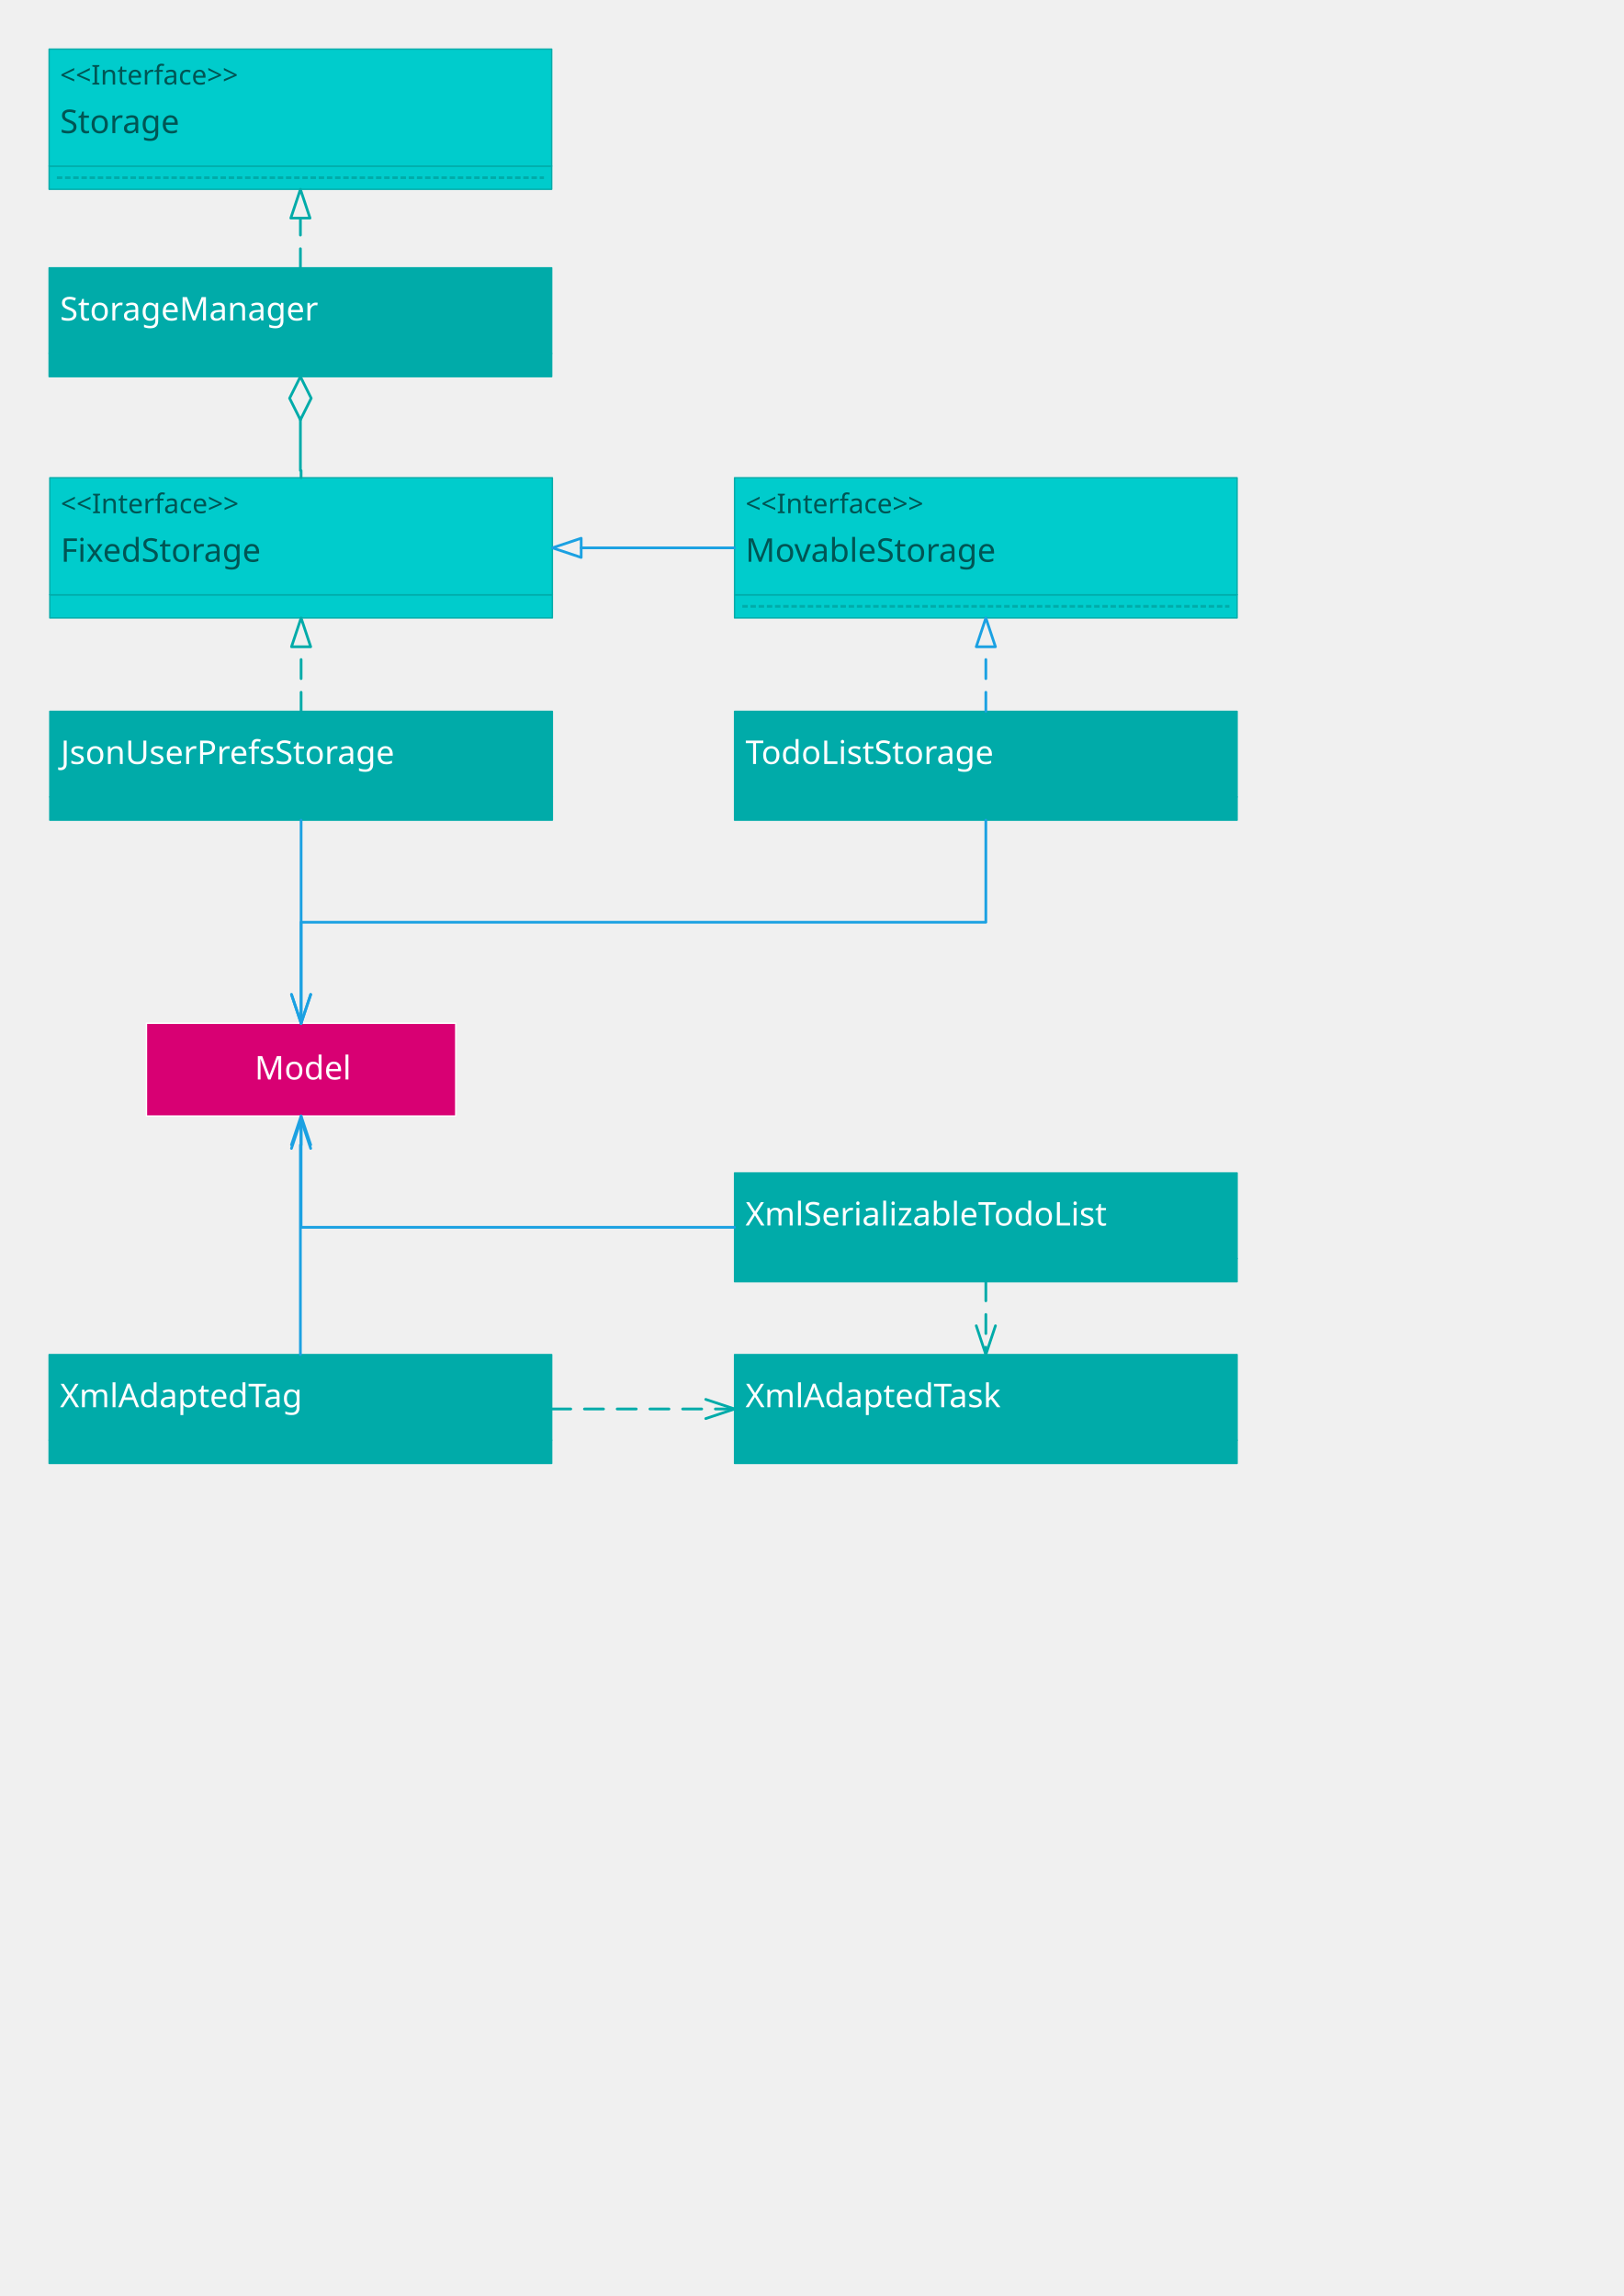
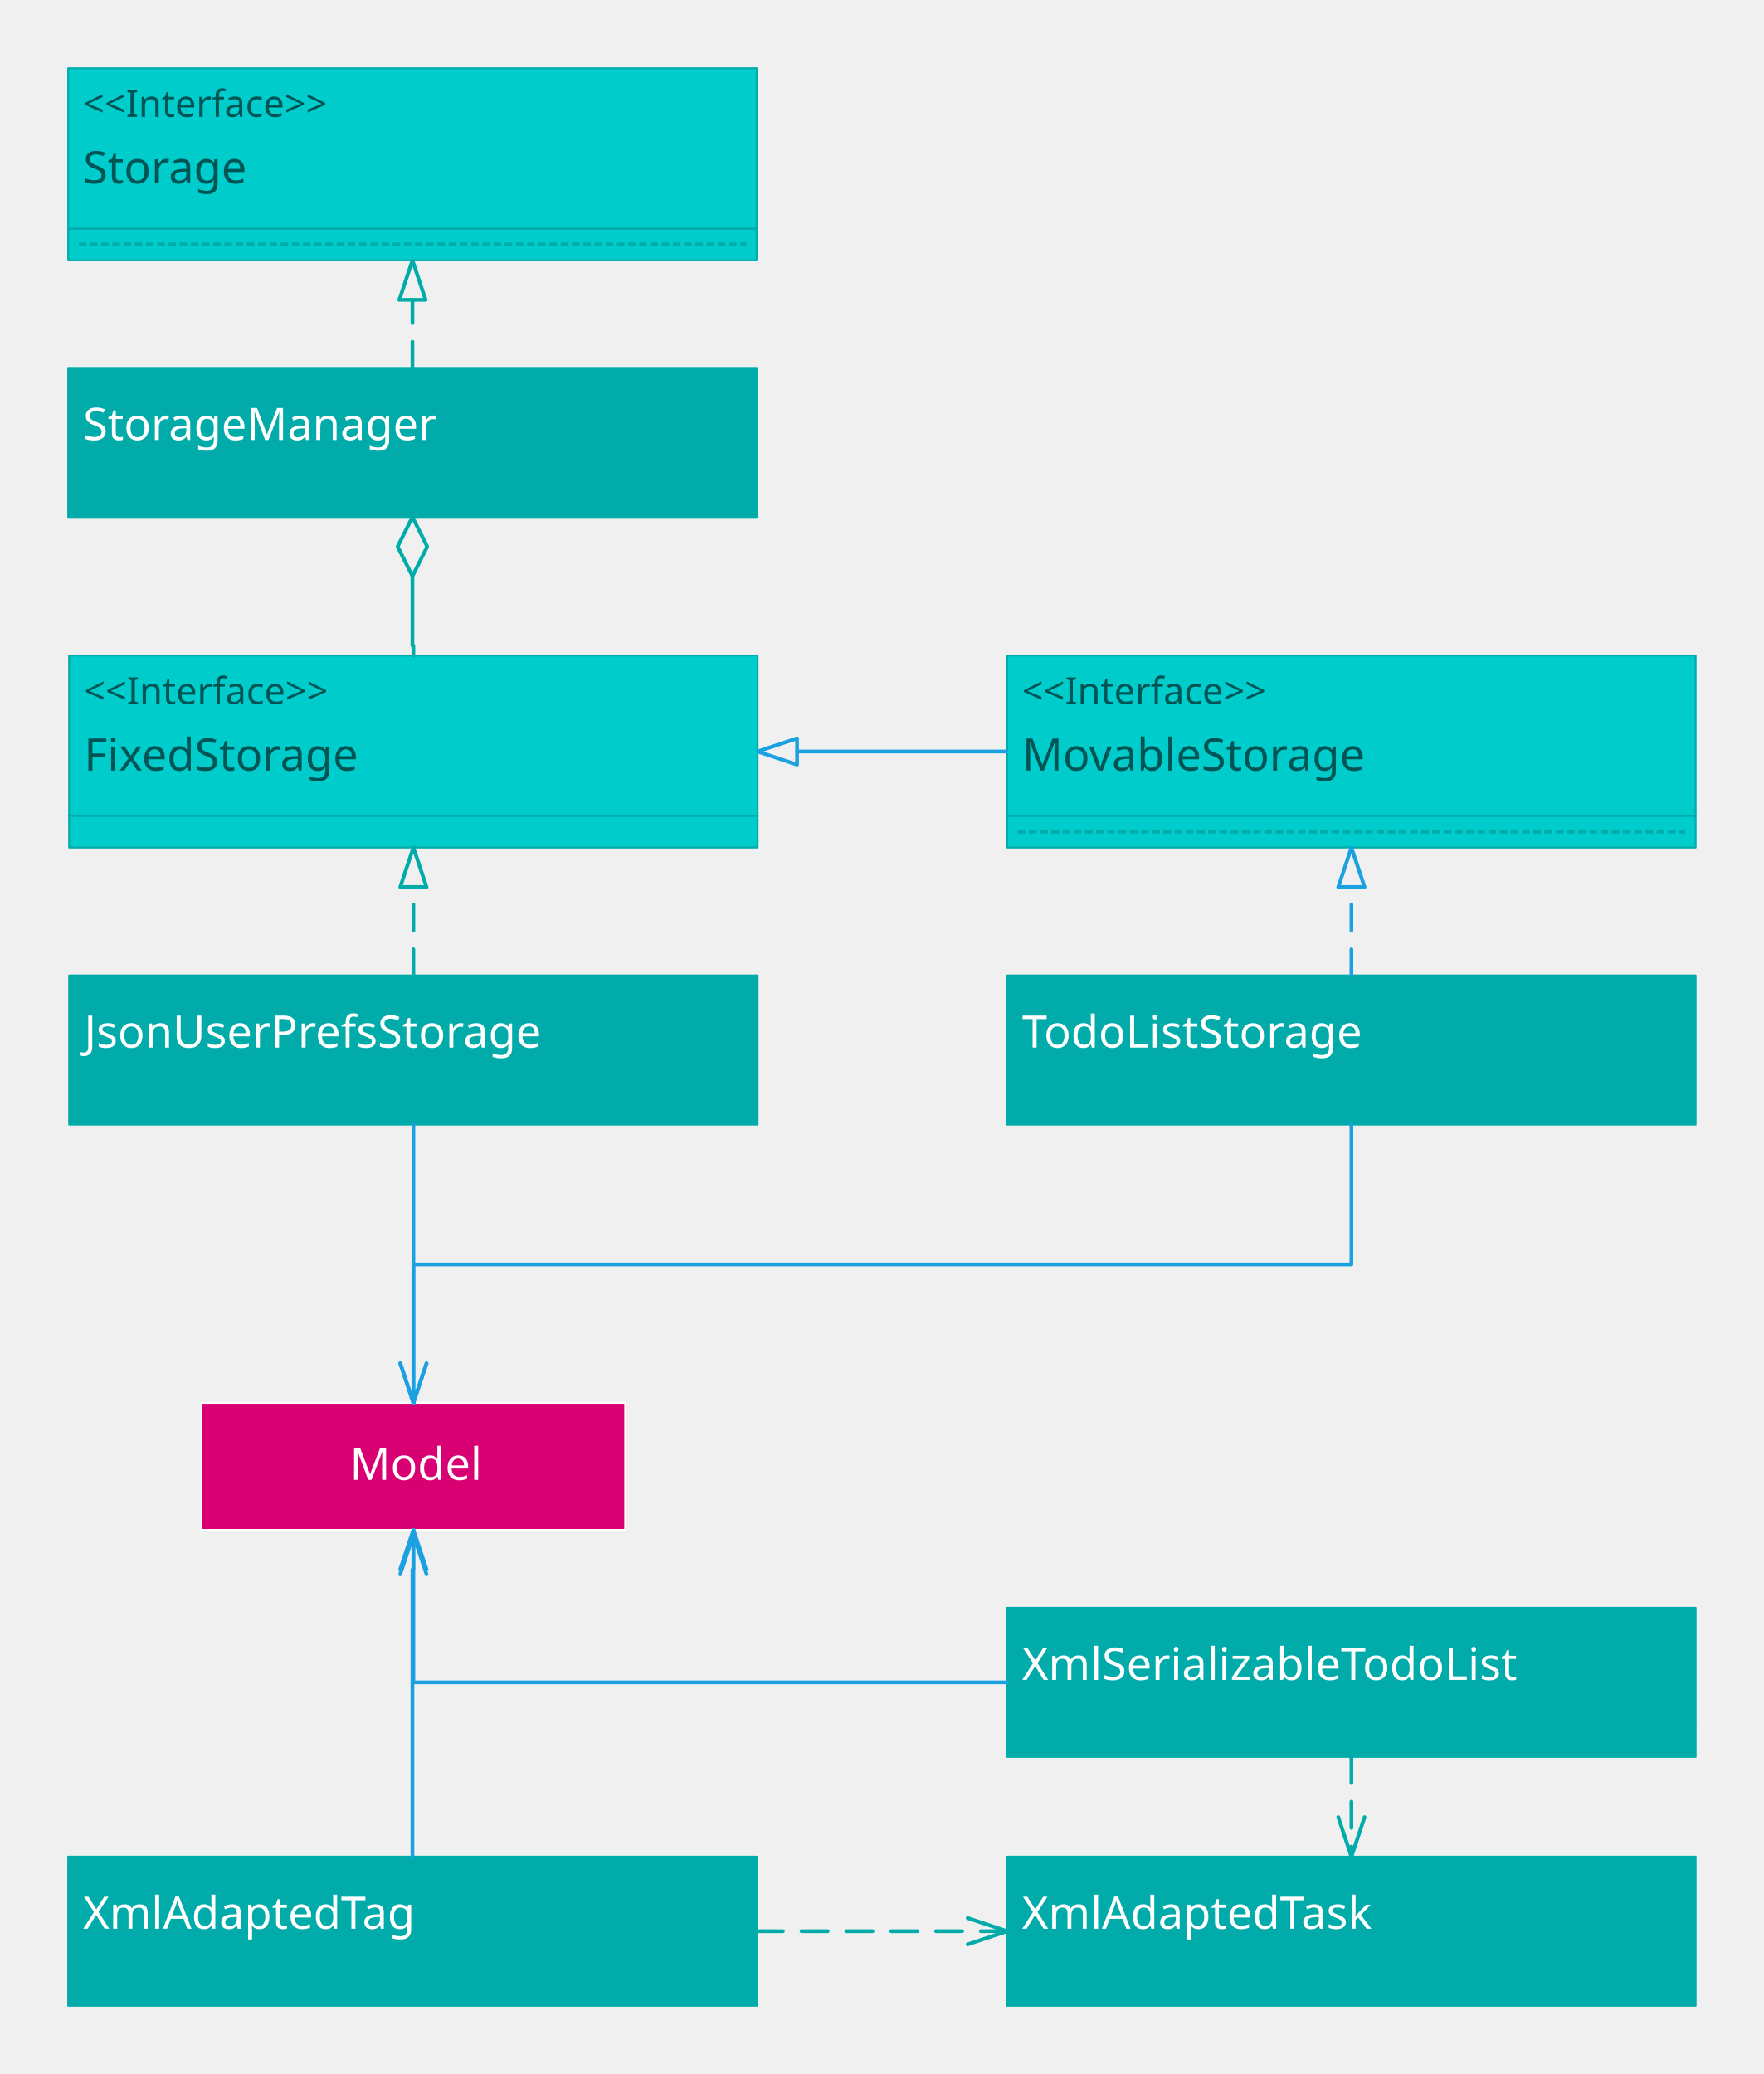
- <svg xmlns="http://www.w3.org/2000/svg" xmlns:xlink="http://www.w3.org/1999/xlink" width="8.268in" height="11.693in" viewBox="0 0 595.276 841.89" xml:space="preserve" color-interpolation-filters="sRGB" class="st17">
+ <svg xmlns="http://www.w3.org/2000/svg" xmlns:xlink="http://www.w3.org/1999/xlink" width="6.556in" height="7.71in" viewBox="0 0 472.043 555.098" xml:space="preserve" color-interpolation-filters="sRGB" class="st17">
  <style type="text/css">
	
		.st1 {fill:#00cccc;stroke:#00aba9;stroke-linecap:round;stroke-linejoin:round;stroke-width:0.5}
		.st2 {fill:#005554;font-family:Segoe UI;font-size:0.833em}
		.st3 {fill:#005554;font-family:Segoe UI;font-size:1em}
		.st4 {fill:#00aba9}
		.st5 {stroke:#00aba9;stroke-dasharray:2,1;stroke-linecap:butt;stroke-width:1}
		.st6 {fill:#00aba9;stroke:#00aba9;stroke-linecap:round;stroke-linejoin:round;stroke-width:0.5}
		.st7 {fill:#ffffff;font-family:Segoe UI;font-size:1em}
		.st8 {marker-end:url(#mrkr14-31);stroke:#00aba9;stroke-dasharray:7,5;stroke-linecap:round;stroke-linejoin:round;stroke-width:1}
		.st9 {fill:#00aba9;fill-opacity:1;stroke:#00aba9;stroke-opacity:1;stroke-width:0.284}
		.st10 {marker-start:url(#mrkr22-65);stroke:#00aba9;stroke-linecap:round;stroke-linejoin:round;stroke-width:1}
		.st11 {marker-end:url(#mrkr12-91);stroke:#00aba9;stroke-dasharray:7,5;stroke-linecap:round;stroke-linejoin:round;stroke-width:1}
		.st12 {marker-end:url(#mrkr14-117);stroke:#1ba1e2;stroke-linecap:round;stroke-linejoin:round;stroke-width:1}
		.st13 {fill:#1ba1e2;fill-opacity:1;stroke:#1ba1e2;stroke-opacity:1;stroke-width:0.284}
		.st14 {marker-end:url(#mrkr14-117);stroke:#1ba1e2;stroke-dasharray:7,5;stroke-linecap:round;stroke-linejoin:round;stroke-width:1}
		.st15 {fill:#d80073;stroke:#ffffff;stroke-linecap:round;stroke-linejoin:round;stroke-width:0.5}
		.st16 {marker-end:url(#mrkr12-152);stroke:#1ba1e2;stroke-linecap:round;stroke-linejoin:round;stroke-width:1}
		.st17 {fill:none;fill-rule:evenodd;font-size:12px;overflow:visible;stroke-linecap:square;stroke-miterlimit:3}
	
	</style>
  <defs id="Markers">
    <g id="lend14">
      <path d="M 3 -1 L 0 0 L 3 1 L 3 -1 " style="stroke-linecap:round;stroke-linejoin:round;fill:none" />
    </g>
    <marker id="mrkr14-31" class="st9" refX="-10.56" orient="auto" markerUnits="strokeWidth" overflow="visible">
      <use xlink:href="#lend14" transform="scale(-3.52,-3.52) " />
    </marker>
    <g id="lend22">
      <path d="M 0 0 L 2.25 -1.125 L 4.5 0 L 2.25 1.125 L 0 0 " style="stroke-linecap:round;stroke-linejoin:round;fill:none" />
    </g>
    <marker id="mrkr22-65" class="st9" refX="15.48" orient="auto" markerUnits="strokeWidth" overflow="visible">
      <use xlink:href="#lend22" transform="scale(3.52) " />
    </marker>
    <g id="lend12">
      <path d="M 3 1 L 0 0 L 3 -1 " style="stroke-linecap:round;stroke-linejoin:round;fill:none" />
    </g>
    <marker id="mrkr12-91" class="st9" orient="auto" markerUnits="strokeWidth" overflow="visible">
      <use xlink:href="#lend12" transform="scale(-3.52,-3.52) " />
    </marker>
    <marker id="mrkr14-117" class="st13" refX="-10.56" orient="auto" markerUnits="strokeWidth" overflow="visible">
      <use xlink:href="#lend14" transform="scale(-3.52,-3.52) " />
    </marker>
    <marker id="mrkr12-152" class="st13" orient="auto" markerUnits="strokeWidth" overflow="visible">
      <use xlink:href="#lend12" transform="scale(-3.52,-3.52) " />
    </marker>
  </defs>
  <g>
-     <g id="group10-1" transform="translate(18,-772.478)">
+     <g id="group10-1" transform="translate(18.25,-485.437)">
      <g id="shape11-2">
-         <path d="M0 841.89 L184.25 841.89 L184.25 833.39 L0 833.39 L0 841.89 Z" class="st1" />
+         <path d="M0 555.1 L184.25 555.1 L184.25 546.59 L0 546.59 L0 555.1 Z" class="st1" />
      </g>
      <g id="shape12-4" transform="translate(0,-8.50394)">
-         <path d="M0 841.89 L184.25 841.89 L184.25 798.98 L0 798.98 L0 841.89 Z" class="st1" />
+         <path d="M0 555.1 L184.25 555.1 L184.25 512.19 L0 512.19 L0 555.1 Z" class="st1" />
      </g>
      <g id="shape13-6" transform="translate(0,-35.4076)">
-         <text x="4" y="838.89" class="st2">&lt;&lt;Interface&gt;&gt;</text>
+         <text x="4" y="552.1" class="st2">&lt;&lt;Interface&gt;&gt;</text>
      </g>
      <g id="shape14-8" transform="translate(175.748,-51.4113)">
				</g>
      <g id="shape10-9">
-         <text x="4" y="821.28" class="st3">Storage</text>
-       </g>
-     </g>
-     <g id="shape16-11" transform="translate(20.8346,-775.313)">
-       <path d="M0 840.47 L178.58 840.47 L0 840.47 Z" class="st4" />
-       <path d="M0 840.47 L178.58 840.47" class="st5" />
-     </g>
-     <g id="group18-14" transform="translate(18,-703.779)">
+         <text x="4" y="534.49" class="st3">Storage</text>
+       </g>
+     </g>
+     <g id="shape16-11" transform="translate(21.0846,-488.272)">
+       <path d="M0 553.68 L178.58 553.68 L0 553.68 Z" class="st4" />
+       <path d="M0 553.68 L178.58 553.68" class="st5" />
+     </g>
+     <g id="group18-14" transform="translate(18.25,-416.738)">
      <g id="shape19-15">
-         <path d="M0 841.89 L184.25 841.89 L184.25 833.39 L0 833.39 L0 841.89 Z" class="st6" />
+         <path d="M0 555.1 L184.25 555.1 L184.25 546.59 L0 546.59 L0 555.1 Z" class="st6" />
      </g>
      <g id="shape20-17" transform="translate(0,-8.50394)">
-         <path d="M0 841.89 L184.25 841.89 L184.25 810.49 L0 810.49 L0 841.89 Z" class="st6" />
+         <path d="M0 555.1 L184.25 555.1 L184.25 523.69 L0 523.69 L0 555.1 Z" class="st6" />
      </g>
      <g id="shape22-19" transform="translate(175.748,-39.9076)">
				</g>
      <g id="shape18-20">
-         <text x="4" y="821.28" class="st7">StorageManager</text>
-       </g>
-     </g>
-     <g id="shape24-22" transform="translate(20.8346,-706.614)">
-       <path d="M0 840.47 L178.58 840.47 L0 840.47 Z" class="st4" />
-       <path d="M0 840.47 L178.58 840.47" class="st5" />
-     </g>
-     <g id="group46-25" transform="translate(103.039,-743.687)">
+         <text x="4" y="534.49" class="st7">StorageManager</text>
+       </g>
+     </g>
+     <g id="shape24-22" transform="translate(21.0846,-419.572)">
+       <path d="M0 553.68 L178.58 553.68 L0 553.68 Z" class="st4" />
+       <path d="M0 553.68 L178.58 553.68" class="st5" />
+     </g>
+     <g id="group46-25" transform="translate(103.289,-456.645)">
      <g id="shape46-26">
-         <path d="M7.09 841.89 L7.09 823.66" class="st8" />
-       </g>
-     </g>
-     <g id="group56-32" transform="translate(18.25,-615.295)">
+         <path d="M7.09 555.1 L7.09 536.87" class="st8" />
+       </g>
+     </g>
+     <g id="group56-32" transform="translate(18.5,-328.254)">
      <g id="shape57-33">
-         <path d="M0 841.89 L184.25 841.89 L184.25 833.39 L0 833.39 L0 841.89 Z" class="st1" />
+         <path d="M0 555.1 L184.25 555.1 L184.25 546.59 L0 546.59 L0 555.1 Z" class="st1" />
      </g>
      <g id="shape58-35" transform="translate(0,-8.50394)">
-         <path d="M0 841.89 L184.25 841.89 L184.25 798.98 L0 798.98 L0 841.89 Z" class="st1" />
+         <path d="M0 555.1 L184.25 555.1 L184.25 512.19 L0 512.19 L0 555.1 Z" class="st1" />
      </g>
      <g id="shape59-37" transform="translate(0,-35.4076)">
-         <text x="4" y="838.89" class="st2">&lt;&lt;Interface&gt;&gt;</text>
+         <text x="4" y="552.1" class="st2">&lt;&lt;Interface&gt;&gt;</text>
      </g>
      <g id="shape60-39" transform="translate(175.748,-51.4113)">
				</g>
      <g id="shape56-40">
-         <text x="4" y="821.28" class="st3">FixedStorage</text>
-       </g>
-     </g>
-     <g id="group73-42" transform="translate(18.25,-541.149)">
+         <text x="4" y="534.49" class="st3">FixedStorage</text>
+       </g>
+     </g>
+     <g id="group73-42" transform="translate(18.5,-254.108)">
      <g id="shape74-43">
-         <path d="M0 841.89 L184.25 841.89 L184.25 833.39 L0 833.39 L0 841.89 Z" class="st6" />
+         <path d="M0 555.1 L184.25 555.1 L184.25 546.59 L0 546.59 L0 555.1 Z" class="st6" />
      </g>
      <g id="shape75-45" transform="translate(0,-8.50394)">
-         <path d="M0 841.89 L184.25 841.89 L184.25 810.49 L0 810.49 L0 841.89 Z" class="st6" />
+         <path d="M0 555.1 L184.25 555.1 L184.25 523.69 L0 523.69 L0 555.1 Z" class="st6" />
      </g>
      <g id="shape77-47" transform="translate(175.748,-39.9076)">
				</g>
      <g id="shape73-48">
-         <text x="4" y="821.28" class="st7">JsonUserPrefsStorage</text>
-       </g>
-     </g>
-     <g id="shape78-50" transform="translate(21.0846,-543.984)">
-       <path d="M0 840.47 L178.58 840.47 L0 840.47 Z" class="st4" />
-       <path d="M0 840.47 L178.58 840.47" class="st5" />
-     </g>
-     <g id="group84-53" transform="translate(103.289,-581.057)">
+         <text x="4" y="534.49" class="st7">JsonUserPrefsStorage</text>
+       </g>
+     </g>
+     <g id="shape78-50" transform="translate(21.3346,-256.942)">
+       <path d="M0 553.68 L178.58 553.68 L0 553.68 Z" class="st4" />
+       <path d="M0 553.68 L178.58 553.68" class="st5" />
+     </g>
+     <g id="group84-53" transform="translate(103.539,-294.015)">
      <g id="shape84-54">
-         <path d="M7.09 841.89 L7.09 818.21" class="st8" />
-       </g>
-     </g>
-     <g id="group89-59" transform="translate(103.164,-703.779)">
+         <path d="M7.09 555.1 L7.09 531.42" class="st8" />
+       </g>
+     </g>
+     <g id="group89-59" transform="translate(103.414,-416.738)">
      <g id="shape89-60">
-         <path d="M6.96 857.37 L6.96 857.73 L6.96 876.31 L7.21 876.31 L7.21 878.96" class="st10" />
-       </g>
-     </g>
-     <g id="group134-66" transform="translate(269.291,-371.906)">
+         <path d="M6.96 570.58 L6.96 570.94 L6.96 589.51 L7.21 589.51 L7.21 592.17" class="st10" />
+       </g>
+     </g>
+     <g id="group134-66" transform="translate(269.541,-84.8642)">
      <g id="shape135-67">
-         <path d="M0 841.89 L184.25 841.89 L184.25 833.39 L0 833.39 L0 841.89 Z" class="st6" />
+         <path d="M0 555.1 L184.25 555.1 L184.25 546.59 L0 546.59 L0 555.1 Z" class="st6" />
      </g>
      <g id="shape136-69" transform="translate(0,-8.50394)">
-         <path d="M0 841.89 L184.25 841.89 L184.25 810.49 L0 810.49 L0 841.89 Z" class="st6" />
+         <path d="M0 555.1 L184.25 555.1 L184.25 523.69 L0 523.69 L0 555.1 Z" class="st6" />
      </g>
      <g id="shape138-71" transform="translate(175.748,-39.9076)">
				</g>
      <g id="shape134-72">
-         <text x="4" y="821.28" class="st7">XmlSerializableTodoList</text>
-       </g>
-     </g>
-     <g id="shape139-74" transform="translate(272.126,-374.74)">
-       <path d="M0 840.47 L178.58 840.47 L0 840.47 Z" class="st4" />
-       <path d="M0 840.47 L178.58 840.47" class="st5" />
-     </g>
-     <g id="group145-77" transform="translate(269.291,-305.291)">
+         <text x="4" y="534.49" class="st7">XmlSerializableTodoList</text>
+       </g>
+     </g>
+     <g id="shape139-74" transform="translate(272.376,-87.6988)">
+       <path d="M0 553.68 L178.58 553.68 L0 553.68 Z" class="st4" />
+       <path d="M0 553.68 L178.58 553.68" class="st5" />
+     </g>
+     <g id="group145-77" transform="translate(269.541,-18.25)">
      <g id="shape146-78">
-         <path d="M0 841.89 L184.25 841.89 L184.25 833.39 L0 833.39 L0 841.89 Z" class="st6" />
+         <path d="M0 555.1 L184.25 555.1 L184.25 546.59 L0 546.59 L0 555.1 Z" class="st6" />
      </g>
      <g id="shape147-80" transform="translate(0,-8.50394)">
-         <path d="M0 841.89 L184.25 841.89 L184.25 810.49 L0 810.49 L0 841.89 Z" class="st6" />
+         <path d="M0 555.1 L184.25 555.1 L184.25 523.69 L0 523.69 L0 555.1 Z" class="st6" />
      </g>
      <g id="shape149-82" transform="translate(175.748,-39.9076)">
				</g>
      <g id="shape145-83">
-         <text x="4" y="821.28" class="st7">XmlAdaptedTask</text>
-       </g>
-     </g>
-     <g id="group151-85" transform="translate(354.331,-371.906)">
+         <text x="4" y="534.49" class="st7">XmlAdaptedTask</text>
+       </g>
+     </g>
+     <g id="group151-85" transform="translate(354.581,-84.8642)">
      <g id="shape151-86">
-         <path d="M7.09 841.89 L7.09 868.6" class="st11" />
-       </g>
-     </g>
-     <g id="group162-92" transform="translate(202.252,-318.159)">
+         <path d="M7.09 555.1 L7.09 581.8" class="st11" />
+       </g>
+     </g>
+     <g id="group162-92" transform="translate(202.502,-31.1172)">
      <g id="shape162-93">
-         <path d="M0 834.8 L67.04 834.8" class="st11" />
-       </g>
-     </g>
-     <g id="group167-98" transform="translate(269.291,-615.295)">
+         <path d="M0 548.01 L67.04 548.01" class="st11" />
+       </g>
+     </g>
+     <g id="group167-98" transform="translate(269.541,-328.254)">
      <g id="shape168-99">
-         <path d="M0 841.89 L184.25 841.89 L184.25 833.39 L0 833.39 L0 841.89 Z" class="st1" />
+         <path d="M0 555.1 L184.25 555.1 L184.25 546.59 L0 546.59 L0 555.1 Z" class="st1" />
      </g>
      <g id="shape169-101" transform="translate(0,-8.50394)">
-         <path d="M0 841.89 L184.25 841.89 L184.25 798.98 L0 798.98 L0 841.89 Z" class="st1" />
+         <path d="M0 555.1 L184.25 555.1 L184.25 512.19 L0 512.19 L0 555.1 Z" class="st1" />
      </g>
      <g id="shape170-103" transform="translate(0,-35.4076)">
-         <text x="4" y="838.89" class="st2">&lt;&lt;Interface&gt;&gt;</text>
+         <text x="4" y="552.1" class="st2">&lt;&lt;Interface&gt;&gt;</text>
      </g>
      <g id="shape171-105" transform="translate(175.748,-51.4113)">
				</g>
      <g id="shape167-106">
-         <text x="4" y="821.28" class="st3">MovableStorage</text>
-       </g>
-     </g>
-     <g id="shape172-108" transform="translate(272.126,-618.13)">
-       <path d="M0 840.47 L178.58 840.47 L0 840.47 Z" class="st4" />
-       <path d="M0 840.47 L178.58 840.47" class="st5" />
-     </g>
-     <g id="group180-111" transform="translate(269.291,-633.914)">
+         <text x="4" y="534.49" class="st3">MovableStorage</text>
+       </g>
+     </g>
+     <g id="shape172-108" transform="translate(272.376,-331.088)">
+       <path d="M0 553.68 L178.58 553.68 L0 553.68 Z" class="st4" />
+       <path d="M0 553.68 L178.58 553.68" class="st5" />
+     </g>
+     <g id="group180-111" transform="translate(269.541,-346.873)">
      <g id="shape180-112">
-         <path d="M0 834.8 L-56.23 834.8" class="st12" />
-       </g>
-     </g>
-     <g id="group185-118" transform="translate(18,-305.291)">
+         <path d="M0 548.01 L-56.23 548.01" class="st12" />
+       </g>
+     </g>
+     <g id="group185-118" transform="translate(18.25,-18.25)">
      <g id="shape186-119">
-         <path d="M0 841.89 L184.25 841.89 L184.25 833.39 L0 833.39 L0 841.89 Z" class="st6" />
+         <path d="M0 555.1 L184.25 555.1 L184.25 546.59 L0 546.59 L0 555.1 Z" class="st6" />
      </g>
      <g id="shape187-121" transform="translate(0,-8.50394)">
-         <path d="M0 841.89 L184.25 841.89 L184.25 810.49 L0 810.49 L0 841.89 Z" class="st6" />
+         <path d="M0 555.1 L184.25 555.1 L184.25 523.69 L0 523.69 L0 555.1 Z" class="st6" />
      </g>
      <g id="shape189-123" transform="translate(175.748,-39.9076)">
				</g>
      <g id="shape185-124">
-         <text x="4" y="821.28" class="st7">XmlAdaptedTag</text>
-       </g>
-     </g>
-     <g id="group190-126" transform="translate(269.291,-541.149)">
+         <text x="4" y="534.49" class="st7">XmlAdaptedTag</text>
+       </g>
+     </g>
+     <g id="group190-126" transform="translate(269.541,-254.108)">
      <g id="shape191-127">
-         <path d="M0 841.89 L184.25 841.89 L184.25 833.39 L0 833.39 L0 841.89 Z" class="st6" />
+         <path d="M0 555.1 L184.25 555.1 L184.25 546.59 L0 546.59 L0 555.1 Z" class="st6" />
      </g>
      <g id="shape192-129" transform="translate(0,-8.50394)">
-         <path d="M0 841.89 L184.25 841.89 L184.25 810.49 L0 810.49 L0 841.89 Z" class="st6" />
+         <path d="M0 555.1 L184.25 555.1 L184.25 523.69 L0 523.69 L0 555.1 Z" class="st6" />
      </g>
      <g id="shape194-131" transform="translate(175.748,-39.9076)">
				</g>
      <g id="shape190-132">
-         <text x="4" y="821.28" class="st7">TodoListStorage</text>
-       </g>
-     </g>
-     <g id="shape195-134" transform="translate(272.126,-543.984)">
-       <path d="M0 840.47 L178.58 840.47 L0 840.47 Z" class="st4" />
-       <path d="M0 840.47 L178.58 840.47" class="st5" />
-     </g>
-     <g id="group196-137" transform="translate(354.331,-581.057)">
+         <text x="4" y="534.49" class="st7">TodoListStorage</text>
+       </g>
+     </g>
+     <g id="shape195-134" transform="translate(272.376,-256.942)">
+       <path d="M0 553.68 L178.58 553.68 L0 553.68 Z" class="st4" />
+       <path d="M0 553.68 L178.58 553.68" class="st5" />
+     </g>
+     <g id="group196-137" transform="translate(354.581,-294.015)">
      <g id="shape196-138">
-         <path d="M7.09 841.89 L7.09 818.21" class="st14" />
-       </g>
-     </g>
-     <g id="shape226-143" transform="translate(53.6831,-432.665)">
-       <rect x="0" y="807.874" width="113.386" height="34.016" class="st15" />
-       <text x="39.67" y="828.48" class="st7">Model</text>
-     </g>
-     <g id="group227-146" transform="translate(103.289,-541.149)">
+         <path d="M7.09 555.1 L7.09 531.42" class="st14" />
+       </g>
+     </g>
+     <g id="shape226-143" transform="translate(53.9331,-145.623)">
+       <rect x="0" y="521.083" width="113.386" height="34.016" class="st15" />
+       <text x="39.67" y="541.69" class="st7">Model</text>
+     </g>
+     <g id="group227-146" transform="translate(103.539,-254.108)">
      <g id="shape227-147">
-         <path d="M7.09 841.89 L7.09 916.36" class="st16" />
-       </g>
-     </g>
-     <g id="group232-153" transform="translate(361.417,-541.149)">
+         <path d="M7.09 555.1 L7.09 629.57" class="st16" />
+       </g>
+     </g>
+     <g id="group232-153" transform="translate(361.667,-254.108)">
      <g id="shape232-154">
-         <path d="M0 841.89 L0 879.32 L-251.04 879.32 L-251.04 916.36" class="st16" />
-       </g>
-     </g>
-     <g id="group237-159" transform="translate(103.164,-345.199)">
+         <path d="M0 555.1 L0 592.53 L-251.04 592.53 L-251.04 629.57" class="st16" />
+       </g>
+     </g>
+     <g id="group237-159" transform="translate(103.414,-58.1576)">
      <g id="shape237-160">
-         <path d="M6.96 841.89 L6.96 765.05 L7.21 765.05 L7.21 754.42" class="st16" />
-       </g>
-     </g>
-     <g id="group242-165" transform="translate(269.291,-391.859)">
+         <path d="M6.96 555.1 L6.96 478.26 L7.21 478.26 L7.21 467.63" class="st16" />
+       </g>
+     </g>
+     <g id="group242-165" transform="translate(269.541,-104.818)">
      <g id="shape242-166">
-         <path d="M0 841.89 L-158.92 841.89 L-158.92 802.4" class="st16" />
+         <path d="M0 555.1 L-158.92 555.1 L-158.92 515.61" class="st16" />
      </g>
    </g>
  </g>
</svg>
